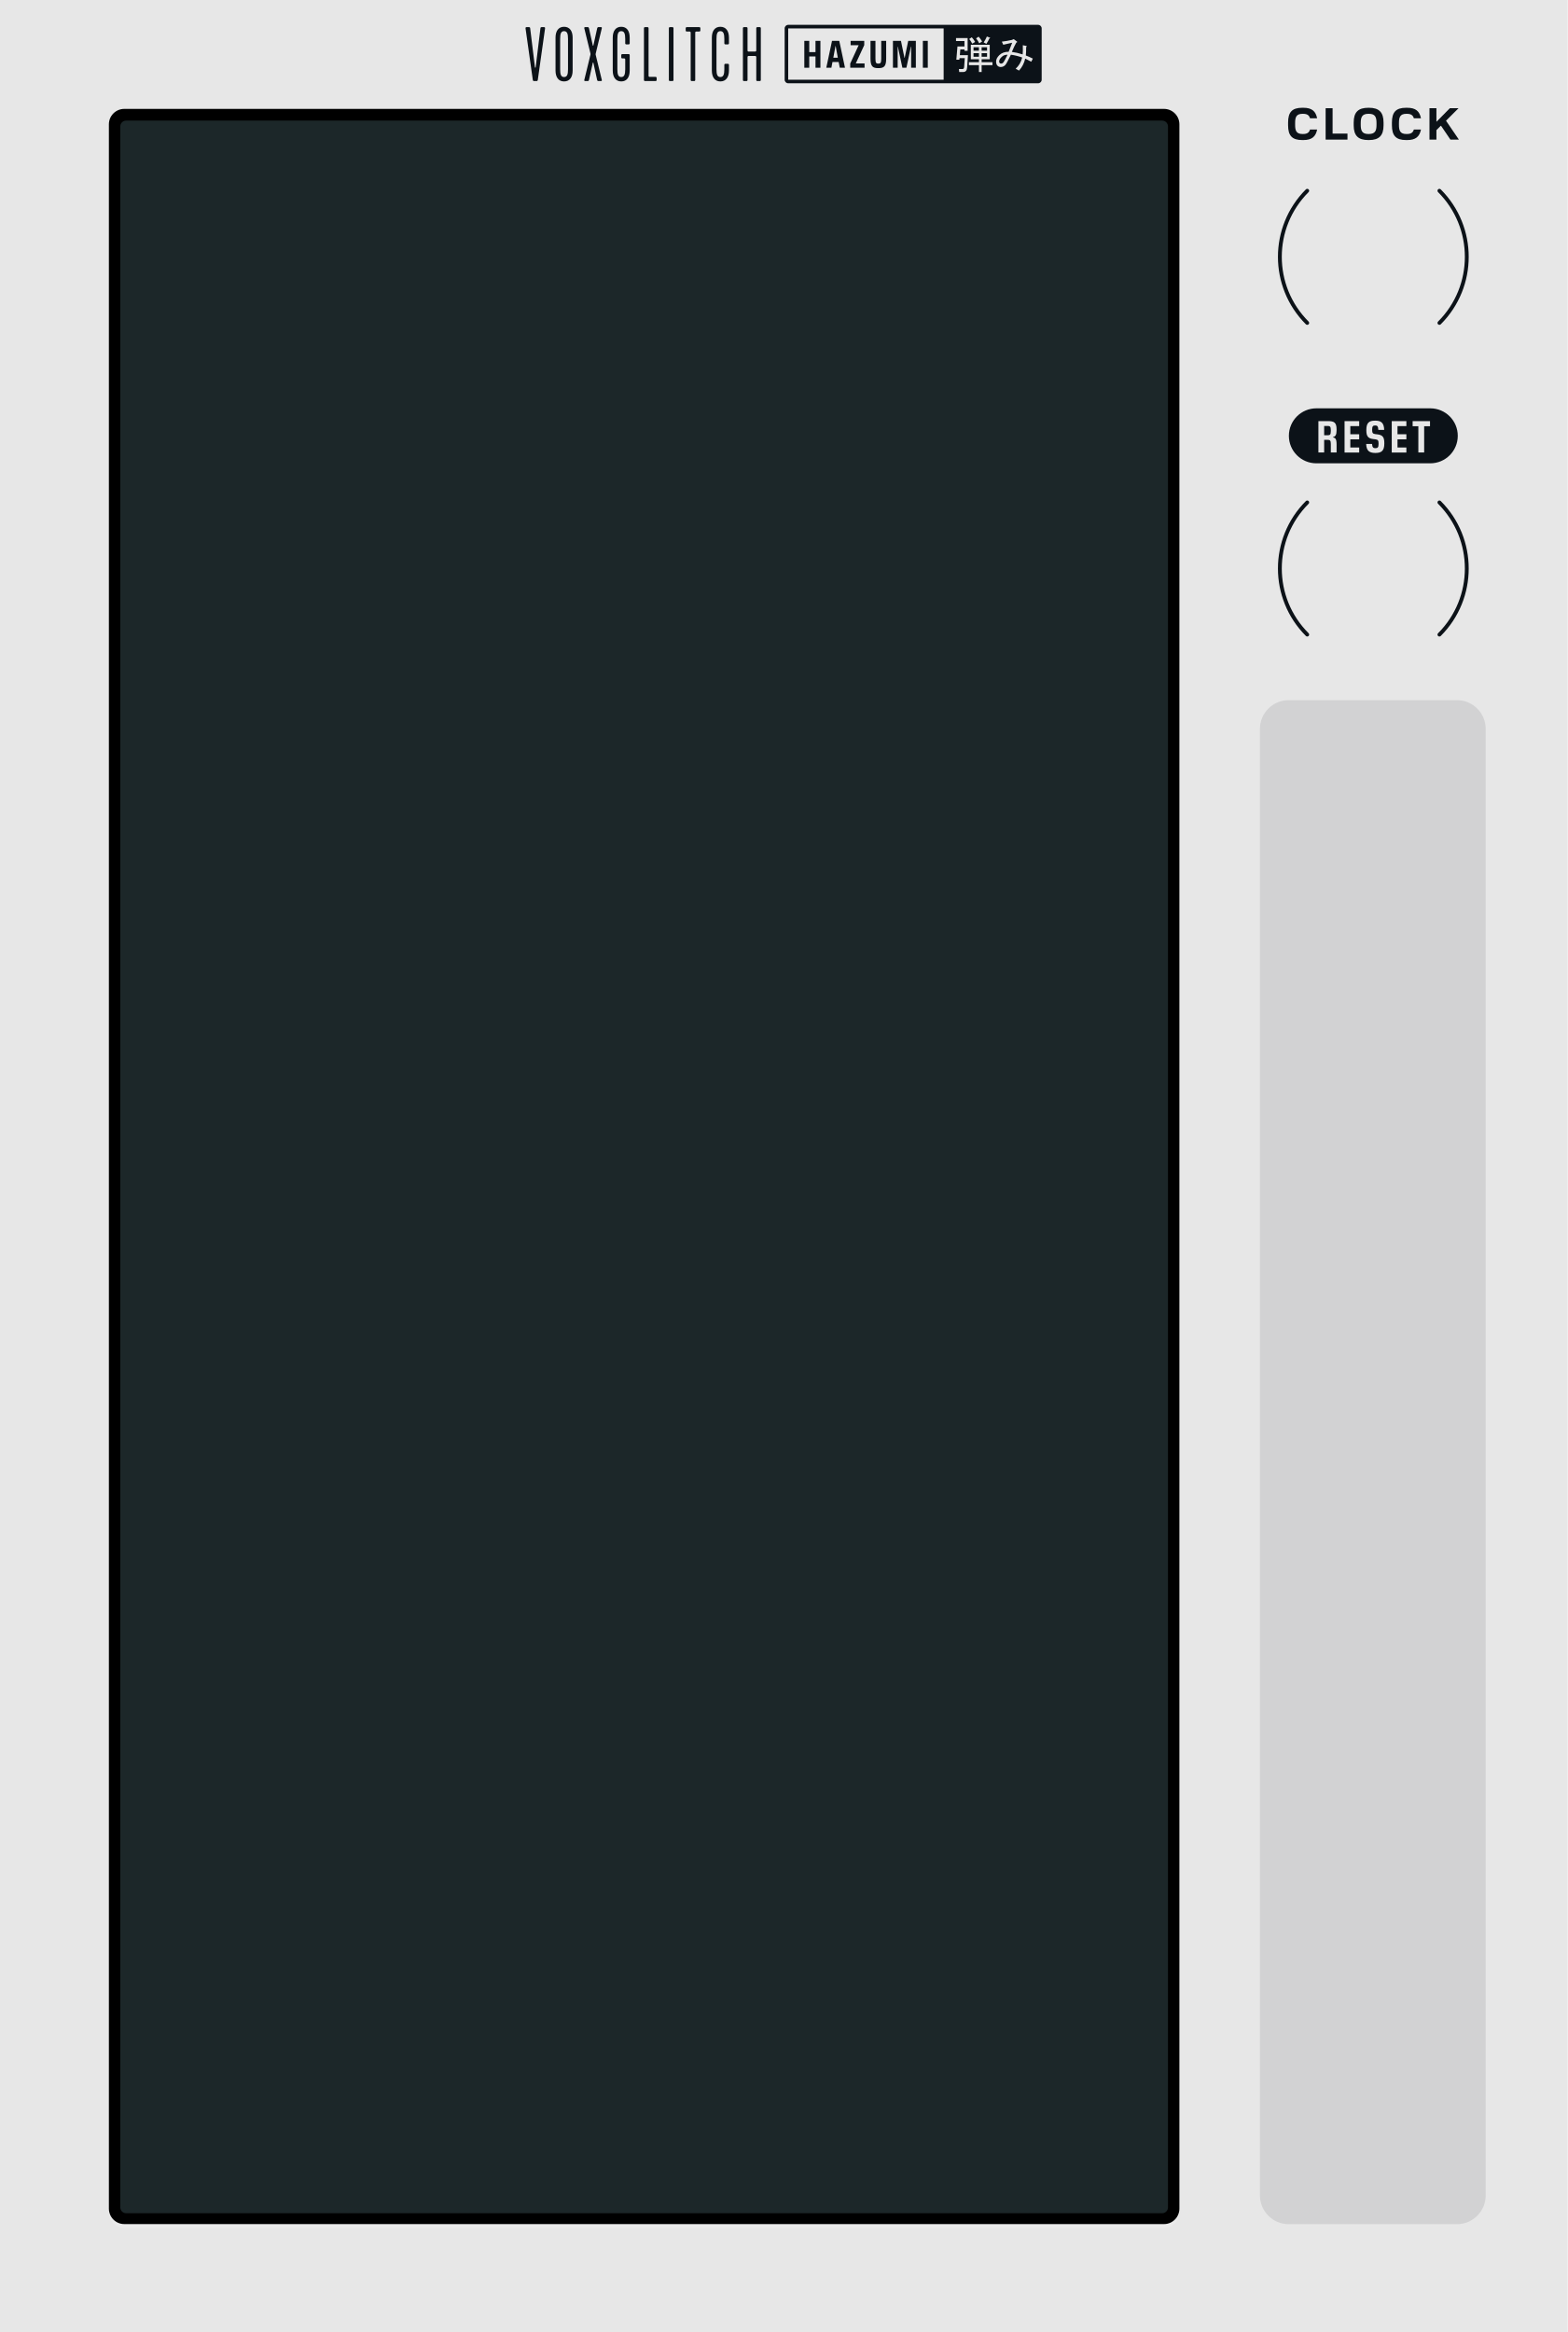
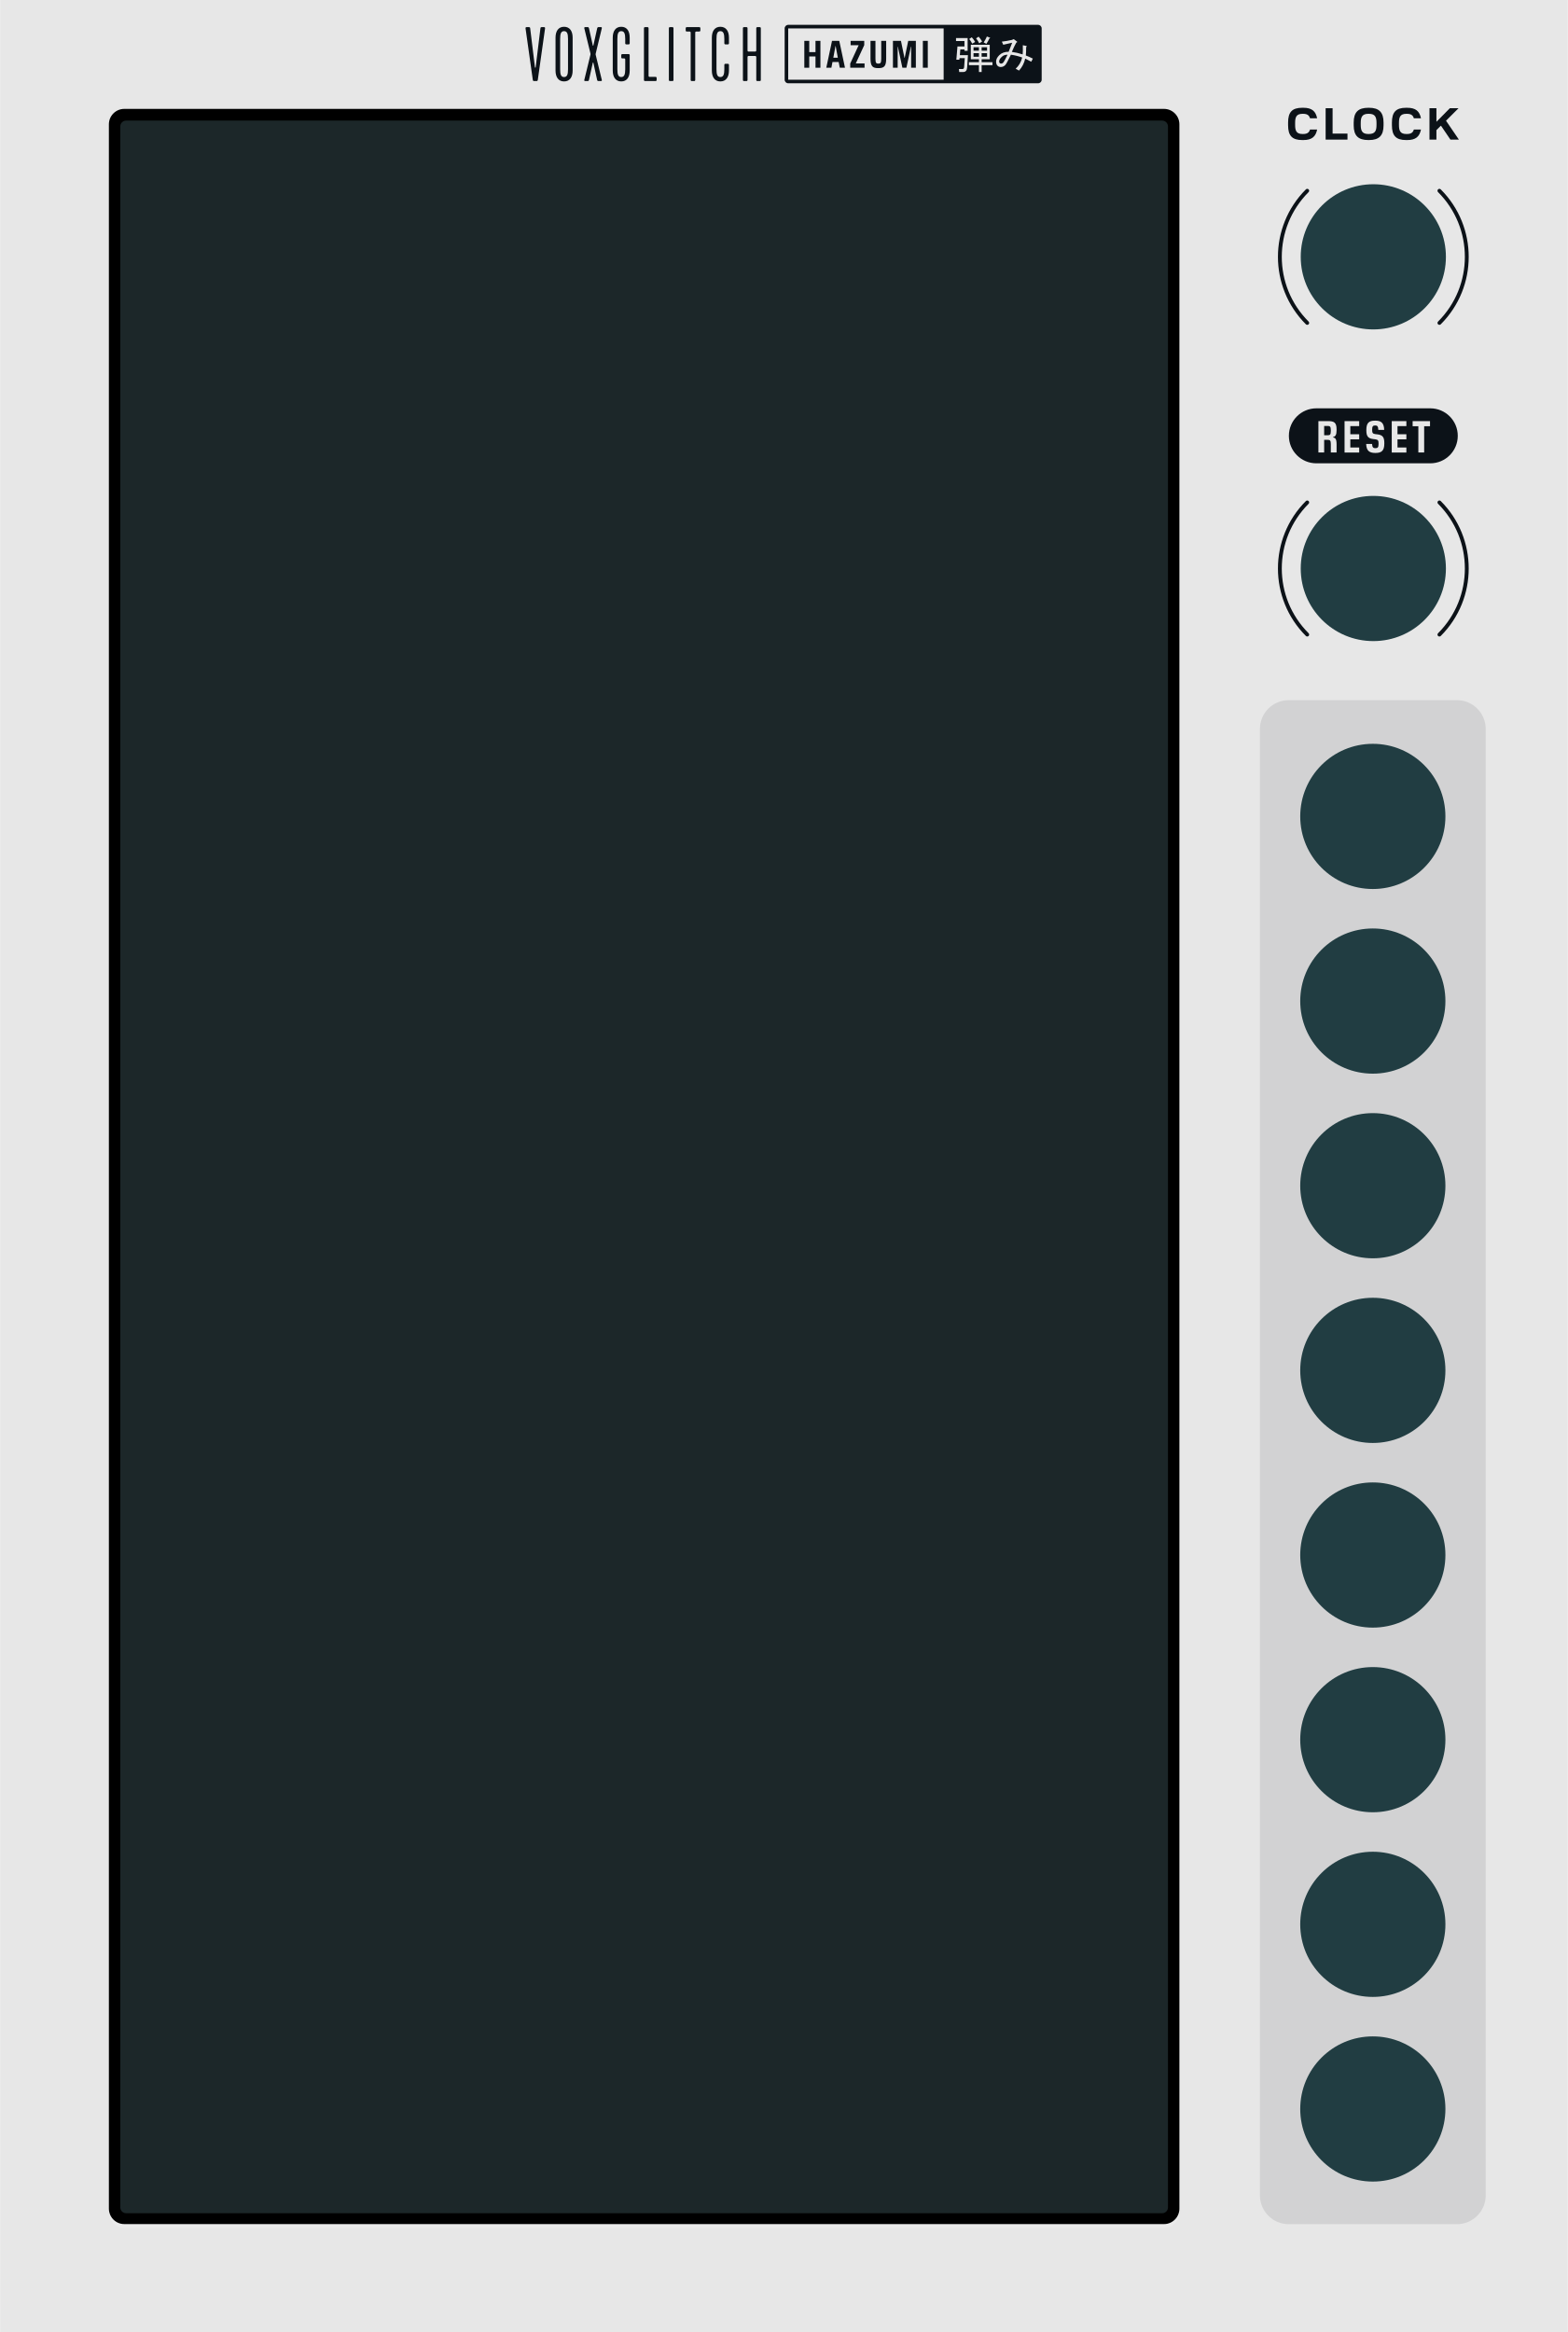
<svg xmlns="http://www.w3.org/2000/svg" xmlns:xlink="http://www.w3.org/1999/xlink" version="1.1" id="Ebene_2" x="0px" y="0px" viewBox="0 0 244.8 364.252" xml:space="preserve" width="86.36mm" height="128.5mm">
  <defs id="defs89">
    <linearGradient id="linearGradient1167">
      <stop style="stop-color:#f3ede7;stop-opacity:1;" offset="0" id="stop1163" />
      <stop style="stop-color:#f3ede7;stop-opacity:0;" offset="1" id="stop1165" />
    </linearGradient>
    <linearGradient xlink:href="#linearGradient1167" id="linearGradient1201" x1="143.124" y1="8.444" x2="183.271" y2="8.444" gradientUnits="userSpaceOnUse" />
    <linearGradient xlink:href="#swatch1" id="linearGradient1" x1="5.6843419e-14" y1="182.126" x2="288" y2="182.126" gradientUnits="userSpaceOnUse" />
    <linearGradient id="swatch1">
      <stop style="stop-color:#e7e7e7;stop-opacity:1;" offset="0" id="stop1" />
    </linearGradient>
  </defs>
  <style type="text/css" id="style2">
	.st0{fill:#F3EDE7;}
	.st1{opacity:0.15;fill:#FFFFFF;}
	.st2{fill:#1C2729;}
</style>
-   <rect style="fill:url(#linearGradient1);fill-opacity:1;stroke-width:0.726" id="rect350" width="244.8" height="364.252" x="0" y="0" />
+   <rect style="fill:url(#linearGradient1);fill-opacity:1;stroke-width:0.726" id="rect350" width="244.8" height="364.252" x="0.055" y="0" />
  <g id="g1" transform="translate(-20.55982)">
    <path class="st0" d="m 103.78,12.448 -1.128,-8.007 c -0.022,-0.168 0.068,-0.202 0.169,-0.202 h 0.35 c 0.124,0 0.191,0.034 0.203,0.18 l 0.745,6.098 c 0.011,0.067 0.101,0.067 0.113,0 l 0.744,-6.098 c 0.011,-0.146 0.079,-0.18 0.203,-0.18 h 0.35 c 0.102,0 0.192,0.034 0.169,0.202 l -1.128,8.007 c -0.022,0.157 -0.079,0.213 -0.191,0.213 h -0.406 c -0.114,0 -0.17,-0.056 -0.193,-0.213 z" id="path4" style="fill:#0c1218;fill-opacity:1;stroke:none" />
    <path class="st0" d="m 107.334,5.878 c 0,-1.033 0.462,-1.696 1.331,-1.696 0.88,0 1.342,0.663 1.342,1.696 v 5.144 c 0,1.033 -0.462,1.696 -1.342,1.696 -0.868,0 -1.331,-0.663 -1.331,-1.696 z m 1.331,6.154 c 0.485,0 0.62,-0.393 0.62,-1.224 V 6.091 c 0,-0.831 -0.135,-1.224 -0.62,-1.224 -0.474,0 -0.609,0.393 -0.609,1.224 v 4.717 c 0,0.831 0.135,1.224 0.609,1.224 z" id="path6" style="fill:#0c1218;fill-opacity:1;stroke:none" />
    <path class="st0" d="m 111.826,12.493 0.97,-3.976 c 0.011,-0.045 0.011,-0.09 0,-0.135 l -0.97,-3.976 c -0.022,-0.101 0.045,-0.168 0.112,-0.168 h 0.451 c 0.079,0 0.146,0.067 0.169,0.168 l 0.598,2.695 c 0.012,0.056 0.079,0.056 0.091,0 l 0.598,-2.695 c 0.022,-0.101 0.09,-0.168 0.169,-0.168 h 0.439 c 0.079,0 0.136,0.067 0.113,0.168 l -0.959,3.976 c -0.011,0.045 -0.022,0.09 -0.011,0.135 l 0.97,3.976 c 0.022,0.101 -0.034,0.168 -0.113,0.168 h -0.439 c -0.079,0 -0.158,-0.067 -0.181,-0.168 l -0.586,-2.684 c -0.012,-0.056 -0.079,-0.056 -0.091,0 l -0.598,2.684 c -0.022,0.101 -0.09,0.168 -0.169,0.168 h -0.451 c -0.067,0 -0.135,-0.067 -0.112,-0.168 z" id="path8" style="fill:#0c1218;fill-opacity:1;stroke:none" />
    <path class="st0" d="m 116.271,5.878 c 0,-1.033 0.462,-1.696 1.33,-1.696 0.88,0 1.319,0.674 1.319,1.696 v 0.887 c 0,0.101 -0.067,0.168 -0.169,0.168 h -0.361 c -0.102,0 -0.169,-0.067 -0.169,-0.168 V 6.091 c 0,-0.831 -0.146,-1.224 -0.62,-1.224 -0.474,0 -0.608,0.393 -0.608,1.224 v 4.717 c 0,0.831 0.135,1.224 0.608,1.224 0.473,0 0.62,-0.393 0.62,-1.224 V 9.292 c 0,-0.101 -0.067,-0.168 -0.169,-0.168 h -0.282 c -0.102,0 -0.169,-0.056 -0.169,-0.168 V 8.618 c 0,-0.101 0.067,-0.168 0.169,-0.168 h 0.981 c 0.102,0 0.169,0.067 0.169,0.168 v 2.403 c 0,1.022 -0.439,1.696 -1.319,1.696 -0.868,0 -1.33,-0.663 -1.33,-1.696 z" id="path10" style="fill:#0c1218;fill-opacity:1;stroke:none" />
    <path class="st0" d="m 121.145,4.407 c 0,-0.101 0.057,-0.168 0.169,-0.168 h 0.384 c 0.102,0 0.169,0.067 0.169,0.168 v 7.435 c 0,0.101 0.067,0.168 0.169,0.168 h 0.925 c 0.102,0 0.169,0.067 0.169,0.168 v 0.314 c 0,0.101 -0.067,0.168 -0.169,0.168 h -1.646 c -0.102,0 -0.169,-0.067 -0.169,-0.168 V 4.407 Z" id="path12" style="fill:#0c1218;fill-opacity:1;stroke:none" />
    <path class="st0" d="M 125.038,12.493 V 4.407 c 0,-0.101 0.057,-0.168 0.169,-0.168 h 0.384 c 0.102,0 0.169,0.067 0.169,0.168 v 8.086 c 0,0.101 -0.057,0.168 -0.169,0.168 h -0.384 c -0.102,0 -0.169,-0.067 -0.169,-0.168 z" id="path14" style="fill:#0c1218;fill-opacity:1;stroke:none" />
    <path class="st0" d="m 127.667,4.407 c 0,-0.101 0.067,-0.168 0.169,-0.168 h 1.95 c 0.102,0 0.17,0.056 0.17,0.168 v 0.348 c 0,0.101 -0.068,0.168 -0.17,0.168 h -0.462 c -0.102,0 -0.169,0.067 -0.169,0.168 v 7.401 c 0,0.101 -0.057,0.168 -0.169,0.168 h -0.372 c -0.102,0 -0.17,-0.067 -0.17,-0.168 v -7.4 c 0,-0.101 -0.067,-0.168 -0.169,-0.168 h -0.439 c -0.102,0 -0.169,-0.056 -0.169,-0.168 z" id="path16" style="fill:#0c1218;fill-opacity:1;stroke:none" />
    <path class="st0" d="m 131.752,5.878 c 0,-1.033 0.462,-1.696 1.33,-1.696 0.88,0 1.342,0.674 1.342,1.696 v 0.887 c 0,0.101 -0.067,0.168 -0.169,0.168 h -0.384 c -0.102,0 -0.169,-0.067 -0.169,-0.168 V 6.091 c 0,-0.831 -0.146,-1.224 -0.62,-1.224 -0.474,0 -0.608,0.393 -0.608,1.224 v 4.717 c 0,0.831 0.135,1.224 0.608,1.224 0.473,0 0.62,-0.393 0.62,-1.224 v -0.674 c 0,-0.101 0.067,-0.168 0.169,-0.168 h 0.384 c 0.102,0 0.169,0.067 0.169,0.168 v 0.887 c 0,1.022 -0.462,1.696 -1.342,1.696 -0.868,0 -1.33,-0.663 -1.33,-1.696 z" id="path18" style="fill:#0c1218;fill-opacity:1;stroke:none" />
    <path class="st0" d="M 136.603,12.493 V 4.407 c 0,-0.101 0.057,-0.168 0.169,-0.168 h 0.384 c 0.102,0 0.169,0.067 0.169,0.168 v 3.481 c 0,0.101 0.067,0.168 0.169,0.168 h 1.015 c 0.102,0 0.181,-0.067 0.181,-0.168 V 4.407 c 0,-0.101 0.057,-0.168 0.169,-0.168 h 0.373 c 0.101,0 0.169,0.067 0.169,0.168 v 8.086 c 0,0.101 -0.057,0.168 -0.169,0.168 h -0.373 c -0.101,0 -0.169,-0.067 -0.169,-0.168 V 8.91 c 0,-0.101 -0.079,-0.168 -0.181,-0.168 h -1.015 c -0.102,0 -0.169,0.067 -0.169,0.168 v 3.583 c 0,0.101 -0.057,0.168 -0.169,0.168 h -0.384 c -0.102,0 -0.169,-0.067 -0.169,-0.168 z" id="path20" style="fill:#0c1218;fill-opacity:1;stroke:none" />
    <polygon class="st0" points="147.941,8.817 147.941,10.58 148.709,10.58 148.709,6.382 147.941,6.382 147.941,8.14 146.964,8.14 146.964,6.382 146.196,6.382 146.196,10.58 146.964,10.58 146.964,8.817 " id="polygon26" style="fill:#0c1218;fill-opacity:1;stroke:none" />
    <path class="st0" d="m 150.522,6.382 -0.894,4.198 h 0.797 l 0.168,-0.899 h 0.966 l 0.174,0.899 h 0.815 l -0.894,-4.198 z m 0.204,2.633 0.336,-1.829 h 0.03 l 0.336,1.829 z" id="path28" style="fill:#0c1218;fill-opacity:1;stroke:none" />
    <polygon class="st0" points="155.604,10.58 155.604,9.908 154.236,9.908 155.556,7.048 155.556,6.382 153.427,6.382 153.427,7.06 154.686,7.06 153.366,9.92 153.366,10.58 " id="polygon30" style="fill:#0c1218;fill-opacity:1;stroke:none" />
    <path class="st0" d="m 158.207,9.159 c 0,0.63 -0.096,0.774 -0.426,0.774 h -0.048 c -0.33,0 -0.426,-0.144 -0.426,-0.774 V 6.382 h -0.773 v 2.771 c 0,1.193 0.324,1.487 1.188,1.487 h 0.072 c 0.863,0 1.187,-0.294 1.187,-1.487 V 6.382 h -0.773 v 2.777 z" id="path32" style="fill:#0c1218;fill-opacity:1;stroke:none" />
    <polygon class="st0" points="160.806,7.288 161.513,10.58 162.143,10.58 162.845,7.288 162.88,7.288 162.88,10.58 163.618,10.58 163.618,6.382 162.425,6.382 161.873,9.033 161.837,9.033 161.291,6.382 160.038,6.382 160.038,10.58 160.775,10.58 160.775,7.288 " id="polygon34" style="fill:#0c1218;fill-opacity:1;stroke:none" />
    <rect x="164.712" y="6.382" class="st0" width="0.768" height="4.198" id="rect36" style="fill:#0c1218;fill-opacity:1;stroke:none" />
    <g id="g50" style="fill:#0c1218;fill-opacity:1;stroke:none">
      <rect x="173.892" y="8.304" class="st0" width="0.845" height="0.559" id="rect38" style="fill:#0c1218;fill-opacity:1;stroke:none" />
      <rect x="172.625" y="8.304" class="st0" width="0.845" height="0.559" id="rect40" style="fill:#0c1218;fill-opacity:1;stroke:none" />
      <rect x="173.892" y="7.38" class="st0" width="0.845" height="0.535" id="rect42" style="fill:#0c1218;fill-opacity:1;stroke:none" />
      <path class="st0" d="m 182.716,3.88 h -39.037 c -0.306,0 -0.555,0.248 -0.555,0.555 v 8.018 c 0,0.306 0.248,0.555 0.555,0.555 h 39.037 c 0.306,0 0.555,-0.248 0.555,-0.555 V 4.435 c 0,-0.307 -0.249,-0.555 -0.555,-0.555 z m -8.004,1.823 0.447,0.17 c 0.099,0.049 0.083,0.089 -0.05,0.122 -0.133,0.292 -0.29,0.575 -0.472,0.851 l -0.422,-0.219 c 0.199,-0.309 0.364,-0.617 0.497,-0.924 z m -1.292,0.024 c 0.199,0.211 0.381,0.462 0.547,0.754 l -0.447,0.292 c -0.149,-0.308 -0.315,-0.567 -0.497,-0.778 z m -1.068,0.097 c 0.199,0.211 0.373,0.454 0.522,0.729 l -0.447,0.267 c -0.166,-0.308 -0.323,-0.551 -0.472,-0.729 z m -4.394,6.629 h -24.28 V 4.435 h 24.28 z m 3.673,-1.938 c -0.033,0.486 -0.232,0.729 -0.596,0.729 h -0.646 l -0.05,-0.462 h 0.571 c 0.149,0 0.232,-0.105 0.249,-0.316 l 0.099,-1.386 h -0.82 l -0.025,0.243 h -0.472 l 0.174,-2.066 h 1.093 V 6.408 h -1.317 V 5.946 h 1.814 v 1.993 h -0.497 V 7.72 h -0.646 l -0.075,0.899 h 1.267 z m 3.951,-0.34 h -1.689 v 1.07 h -0.422 v -1.07 h -1.565 V 9.713 h 1.565 V 9.252 h -0.646 -0.621 V 6.991 h 2.956 v 2.261 h -1.267 v 0.462 h 1.689 z m 6.061,-0.535 c -0.348,-0.194 -0.662,-0.356 -0.944,-0.486 v 0 c -0.166,0.729 -0.489,1.353 -0.969,1.872 l -0.522,-0.292 c 0.513,-0.47 0.853,-1.053 1.019,-1.75 -0.58,-0.211 -1.168,-0.357 -1.764,-0.438 -0.447,0.94 -0.745,1.483 -0.894,1.629 -0.199,0.194 -0.431,0.292 -0.696,0.292 -0.199,0 -0.364,-0.065 -0.497,-0.195 -0.149,-0.146 -0.224,-0.365 -0.224,-0.656 0,-0.34 0.166,-0.672 0.497,-0.997 0.364,-0.357 0.853,-0.535 1.466,-0.535 0.199,-0.502 0.381,-0.972 0.547,-1.41 -0.464,0.113 -0.927,0.219 -1.391,0.316 l -0.224,-0.486 c 0.547,-0.065 1.068,-0.154 1.565,-0.267 l 0.298,-0.122 0.422,0.316 c 0.166,0.097 0.158,0.17 -0.024,0.219 -0.215,0.373 -0.447,0.859 -0.696,1.458 0.53,0.065 1.093,0.194 1.689,0.389 0.033,-0.389 0.041,-0.867 0.024,-1.434 l 0.472,0.097 c 0.182,0.032 0.199,0.097 0.05,0.195 0,0.535 -0.017,0.972 -0.05,1.313 0.315,0.113 0.679,0.275 1.093,0.486 z" id="path44" style="fill:#0c1218;fill-opacity:1;stroke:none" />
      <rect x="172.625" y="7.38" class="st0" width="0.845" height="0.535" id="rect46" style="fill:#0c1218;fill-opacity:1;stroke:none" />
      <path class="st0" d="m 176.625,9.616 c 0,0.097 0.033,0.178 0.099,0.243 0.05,0.049 0.124,0.073 0.224,0.073 0.149,0 0.282,-0.089 0.398,-0.267 0.099,-0.146 0.298,-0.519 0.596,-1.118 -0.381,0 -0.687,0.113 -0.919,0.34 -0.266,0.259 -0.398,0.502 -0.398,0.729 z" id="path48" style="fill:#0c1218;fill-opacity:1;stroke:none" />
    </g>
  </g>
-   <path class="st0" d="m 204.404,50.228 c -2.793,-2.793 -4.188,-6.45 -4.188,-10.111 0,-3.66 1.395,-7.318 4.188,-10.111 0.117,-0.117 0.117,-0.307 0,-0.424 -0.117,-0.117 -0.307,-0.117 -0.424,0 -2.909,2.908 -4.364,6.723 -4.364,10.535 0,3.812 1.455,7.626 4.364,10.535 0.117,0.117 0.307,0.117 0.424,0 0.117,-0.117 0.117,-0.306 0,-0.424 z" id="path54" style="fill:#0c1218;fill-opacity:1" />
-   <path class="st0" d="m 224.625,30.007 c 2.792,2.793 4.188,6.45 4.188,10.111 0,3.66 -1.395,7.318 -4.188,10.111 -0.117,0.117 -0.117,0.307 0,0.424 0.117,0.117 0.307,0.117 0.424,0 2.908,-2.908 4.364,-6.723 4.364,-10.535 0,-3.812 -1.455,-7.626 -4.364,-10.535 -0.117,-0.117 -0.307,-0.117 -0.424,0 -0.118,0.117 -0.118,0.307 0,0.424 z" id="path56" style="fill:#0c1218;fill-opacity:1" />
-   <path class="st0" d="m 204.404,98.909 c -2.793,-2.793 -4.188,-6.45 -4.188,-10.111 0,-3.66 1.395,-7.318 4.188,-10.11 0.117,-0.117 0.117,-0.307 0,-0.424 -0.117,-0.117 -0.307,-0.117 -0.424,0 -2.909,2.908 -4.364,6.723 -4.364,10.535 0,3.812 1.455,7.626 4.364,10.535 0.117,0.117 0.307,0.117 0.424,0 0.117,-0.118 0.117,-0.308 0,-0.425 z" id="path58" style="fill:#0c1218;fill-opacity:1" />
-   <path class="st0" d="m 224.625,78.688 c 2.792,2.793 4.188,6.45 4.188,10.111 0,3.66 -1.395,7.318 -4.188,10.111 -0.117,0.117 -0.117,0.307 0,0.424 0.117,0.117 0.307,0.117 0.424,0 2.908,-2.908 4.364,-6.723 4.364,-10.535 0,-3.812 -1.455,-7.626 -4.364,-10.535 -0.117,-0.117 -0.307,-0.117 -0.424,0 -0.118,0.116 -0.118,0.306 0,0.424 z" id="path60" style="fill:#0c1218;fill-opacity:1" />
+   <g id="g2">
+     <path class="st0" d="m 204.404,50.228 c -2.793,-2.793 -4.188,-6.45 -4.188,-10.111 0,-3.66 1.395,-7.318 4.188,-10.111 0.117,-0.117 0.117,-0.307 0,-0.424 -0.117,-0.117 -0.307,-0.117 -0.424,0 -2.909,2.908 -4.364,6.723 -4.364,10.535 0,3.812 1.455,7.626 4.364,10.535 0.117,0.117 0.307,0.117 0.424,0 0.117,-0.117 0.117,-0.306 0,-0.424 z" id="path54" style="fill:#0c1218;fill-opacity:1" />
+     <path class="st0" d="m 224.625,30.007 c 2.792,2.793 4.188,6.45 4.188,10.111 0,3.66 -1.395,7.318 -4.188,10.111 -0.117,0.117 -0.117,0.307 0,0.424 0.117,0.117 0.307,0.117 0.424,0 2.908,-2.908 4.364,-6.723 4.364,-10.535 0,-3.812 -1.455,-7.626 -4.364,-10.535 -0.117,-0.117 -0.307,-0.117 -0.424,0 -0.118,0.117 -0.118,0.307 0,0.424 z" id="path56" style="fill:#0c1218;fill-opacity:1" />
+   </g>
+   <g id="g3">
+     <path class="st0" d="m 204.404,98.909 c -2.793,-2.793 -4.188,-6.45 -4.188,-10.111 0,-3.66 1.395,-7.318 4.188,-10.11 0.117,-0.117 0.117,-0.307 0,-0.424 -0.117,-0.117 -0.307,-0.117 -0.424,0 -2.909,2.908 -4.364,6.723 -4.364,10.535 0,3.812 1.455,7.626 4.364,10.535 0.117,0.117 0.307,0.117 0.424,0 0.117,-0.118 0.117,-0.308 0,-0.425 z" id="path58" style="fill:#0c1218;fill-opacity:1" />
+     <path class="st0" d="m 224.625,78.688 c 2.792,2.793 4.188,6.45 4.188,10.111 0,3.66 -1.395,7.318 -4.188,10.111 -0.117,0.117 -0.117,0.307 0,0.424 0.117,0.117 0.307,0.117 0.424,0 2.908,-2.908 4.364,-6.723 4.364,-10.535 0,-3.812 -1.455,-7.626 -4.364,-10.535 -0.117,-0.117 -0.307,-0.117 -0.424,0 -0.118,0.116 -0.118,0.306 0,0.424 z" id="path60" style="fill:#0c1218;fill-opacity:1" />
+   </g>
  <path class="st0" d="m 203.413,21.875 c -1.583,0 -2.213,-0.686 -2.213,-2.304 v -0.434 c 0,-1.618 0.63,-2.304 2.213,-2.304 h 0.161 c 1.345,0 1.94,0.532 2.164,1.646 h -1.113 c -0.141,-0.504 -0.477,-0.701 -1.086,-0.701 h -0.091 c -0.974,0 -1.148,0.54 -1.148,1.429 v 0.294 c 0,0.89 0.175,1.429 1.148,1.429 h 0.091 c 0.609,0 0.945,-0.196 1.086,-0.7 h 1.113 c -0.224,1.113 -0.819,1.646 -2.164,1.646 h -0.161 z" id="path62" style="fill:#0c1218;fill-opacity:1" />
  <polygon class="st0" points="210.477,21.806 207.066,21.806 207.066,16.903 208.151,16.903 208.151,20.867 210.477,20.867 " id="polygon64" style="fill:#0c1218;fill-opacity:1" />
  <path class="st0" d="m 213.738,21.875 c -1.59,0 -2.29,-0.686 -2.29,-2.304 v -0.427 c 0,-1.618 0.7,-2.311 2.29,-2.311 h 0.091 c 1.576,0 2.283,0.693 2.283,2.311 v 0.427 c 0,1.618 -0.707,2.304 -2.283,2.304 z m 0.105,-0.945 c 0.967,-0.014 1.17,-0.525 1.17,-1.429 v -0.294 c 0,-0.889 -0.203,-1.429 -1.17,-1.429 h -0.118 c -0.974,0 -1.177,0.54 -1.177,1.429 v 0.294 c 0,0.89 0.203,1.429 1.177,1.429 z" id="path66" style="fill:#0c1218;fill-opacity:1" />
  <path class="st0" d="m 219.632,21.875 c -1.582,0 -2.213,-0.686 -2.213,-2.304 v -0.434 c 0,-1.618 0.631,-2.304 2.213,-2.304 h 0.161 c 1.345,0 1.94,0.532 2.165,1.646 h -1.114 c -0.14,-0.504 -0.476,-0.701 -1.085,-0.701 h -0.092 c -0.974,0 -1.148,0.54 -1.148,1.429 v 0.294 c 0,0.89 0.175,1.429 1.148,1.429 h 0.092 c 0.609,0 0.945,-0.196 1.085,-0.7 h 1.114 c -0.225,1.113 -0.82,1.646 -2.165,1.646 h -0.161 z" id="path68" style="fill:#0c1218;fill-opacity:1" />
  <polygon class="st0" points="226.465,16.903 227.823,16.903 225.869,18.857 227.879,21.806 226.556,21.806 225.092,19.648 225.043,19.648 224.37,20.328 224.37,21.806 223.285,21.806 223.285,16.903 224.37,16.903 224.37,18.99 224.412,18.99 " id="polygon70" style="fill:#0c1218;fill-opacity:1" />
  <path class="st0" d="m 207.355,66.533 h -0.521 v 1.45 h 0.556 c 0.345,0 0.485,-0.07 0.485,-0.651 v -0.14 c 0.001,-0.589 -0.146,-0.659 -0.52,-0.659 z" id="path74" style="fill:#0c1218;fill-opacity:1" />
  <path class="st0" d="m 223.41,63.779 h -17.791 c -2.372,0 -4.295,1.923 -4.295,4.295 0,2.372 1.923,4.295 4.295,4.295 h 17.791 c 2.372,0 4.295,-1.923 4.295,-4.295 0,-2.372 -1.923,-4.295 -4.295,-4.295 z m -14.634,3.391 c 0,0.792 -0.189,1.008 -0.569,1.106 v 0.035 c 0.38,0.084 0.569,0.238 0.569,1.121 v 1.247 h -0.9 v -1.303 c 0,-0.602 -0.134,-0.672 -0.514,-0.672 h -0.527 v 1.975 h -0.9 v -4.903 h 1.513 c 0.936,0 1.329,0.21 1.329,1.303 v 0.091 z m 3.531,-0.609 h -1.386 v 1.268 h 1.386 v 0.792 h -1.386 v 1.274 h 1.386 v 0.785 h -2.286 v -4.903 h 2.286 z m 3.924,2.738 c 0,1.121 -0.464,1.45 -1.364,1.45 h -0.07 c -0.443,0 -0.788,-0.098 -1.021,-0.301 -0.233,-0.203 -0.358,-0.575 -0.38,-1.1 h 0.922 c 0.028,0.553 0.211,0.658 0.514,0.658 0.358,0 0.499,-0.133 0.499,-0.63 v -0.119 c 0,-0.441 -0.092,-0.581 -0.492,-0.637 l -0.352,-0.042 c -0.774,-0.098 -1.062,-0.42 -1.062,-1.352 v -0.077 c 0,-1.093 0.408,-1.443 1.337,-1.443 h 0.084 c 0.887,0 1.337,0.35 1.365,1.443 h -0.915 c -0.028,-0.582 -0.169,-0.693 -0.499,-0.693 -0.338,0 -0.465,0.14 -0.465,0.623 v 0.098 c 0,0.427 0.092,0.582 0.492,0.63 l 0.353,0.042 c 0.773,0.098 1.055,0.42 1.055,1.352 v 0.098 z m 3.446,-2.738 h -1.386 v 1.268 h 1.386 v 0.792 h -1.386 v 1.274 h 1.386 v 0.785 h -2.286 v -4.903 h 2.286 z m 3.693,0.014 h -0.914 v 4.104 h -0.908 v -4.104 h -0.893 v -0.799 h 2.715 z" id="path76" style="fill:#0c1218;fill-opacity:1" />
  <path d="M 181.812,347.398 H 19.418 c -1.331,0 -2.41,-1.079 -2.41,-2.41 V 19.418 c 0,-1.331 1.079,-2.41 2.41,-2.41 h 162.394 c 1.331,0 2.41,1.079 2.41,2.41 v 325.57 c 0,1.331 -1.079,2.41 -2.41,2.41 z" id="path80" style="fill:#000000;fill-opacity:1;stroke:none" />
  <path class="st1" d="M 181.812,347.416 H 19.418 c -1.331,0 -2.41,-1.079 -2.41,-2.41 v 0.583 c 0,1.331 1.079,2.41 2.41,2.41 h 162.394 c 1.331,0 2.41,-1.079 2.41,-2.41 v -0.583 c 0,1.331 -1.079,2.41 -2.41,2.41 z" id="path82" />
  <path class="st2" d="M 181.529,345.701 H 19.701 c -0.504,0 -0.912,-0.409 -0.912,-0.912 V 19.749 c 0,-0.504 0.409,-0.912 0.912,-0.912 h 161.827 c 0.504,0 0.912,0.409 0.912,0.912 v 325.039 c 0.001,0.504 -0.407,0.913 -0.911,0.913 z" id="path84" style="fill:#1c2729;fill-opacity:1;stroke:none;stroke-opacity:1" />
  <rect style="fill:#d2d2d3;fill-opacity:1;stroke:none;stroke-width:0.283" id="rect2" width="35.266" height="238.049" x="196.803" y="109.361" rx="4.5" ry="4.5" />
+   <circle style="fill:#213d42;stroke:none;stroke-width:0.283" id="clock_input" cx="214.514" cy="40.117" r="11.339" />
+   <circle style="fill:#213d42;stroke:none;stroke-width:0.283" id="reset_input" cx="214.514" cy="88.799" r="11.339" />
+   <circle style="fill:#213d42;stroke:none;stroke-width:0.283" id="output_1" cx="214.436" cy="127.521" r="11.339" />
+   <circle style="fill:#213d42;stroke:none;stroke-width:0.283" id="output_2" cx="214.436" cy="156.363" r="11.339" />
+   <circle style="fill:#213d42;stroke:none;stroke-width:0.283" id="output_3" cx="214.436" cy="185.205" r="11.339" />
+   <circle style="fill:#213d42;stroke:none;stroke-width:0.283" id="output_4" cx="214.436" cy="214.048" r="11.339" />
+   <circle style="fill:#213d42;stroke:none;stroke-width:0.283" id="output_5" cx="214.436" cy="242.89" r="11.339" />
+   <circle style="fill:#213d42;stroke:none;stroke-width:0.283" id="output_6" cx="214.436" cy="271.732" r="11.339" />
+   <circle style="fill:#213d42;stroke:none;stroke-width:0.283" id="output_7" cx="214.436" cy="300.575" r="11.339" />
+   <circle style="fill:#213d42;stroke:none;stroke-width:0.283" id="output_8" cx="214.436" cy="329.417" r="11.339" />
</svg>
